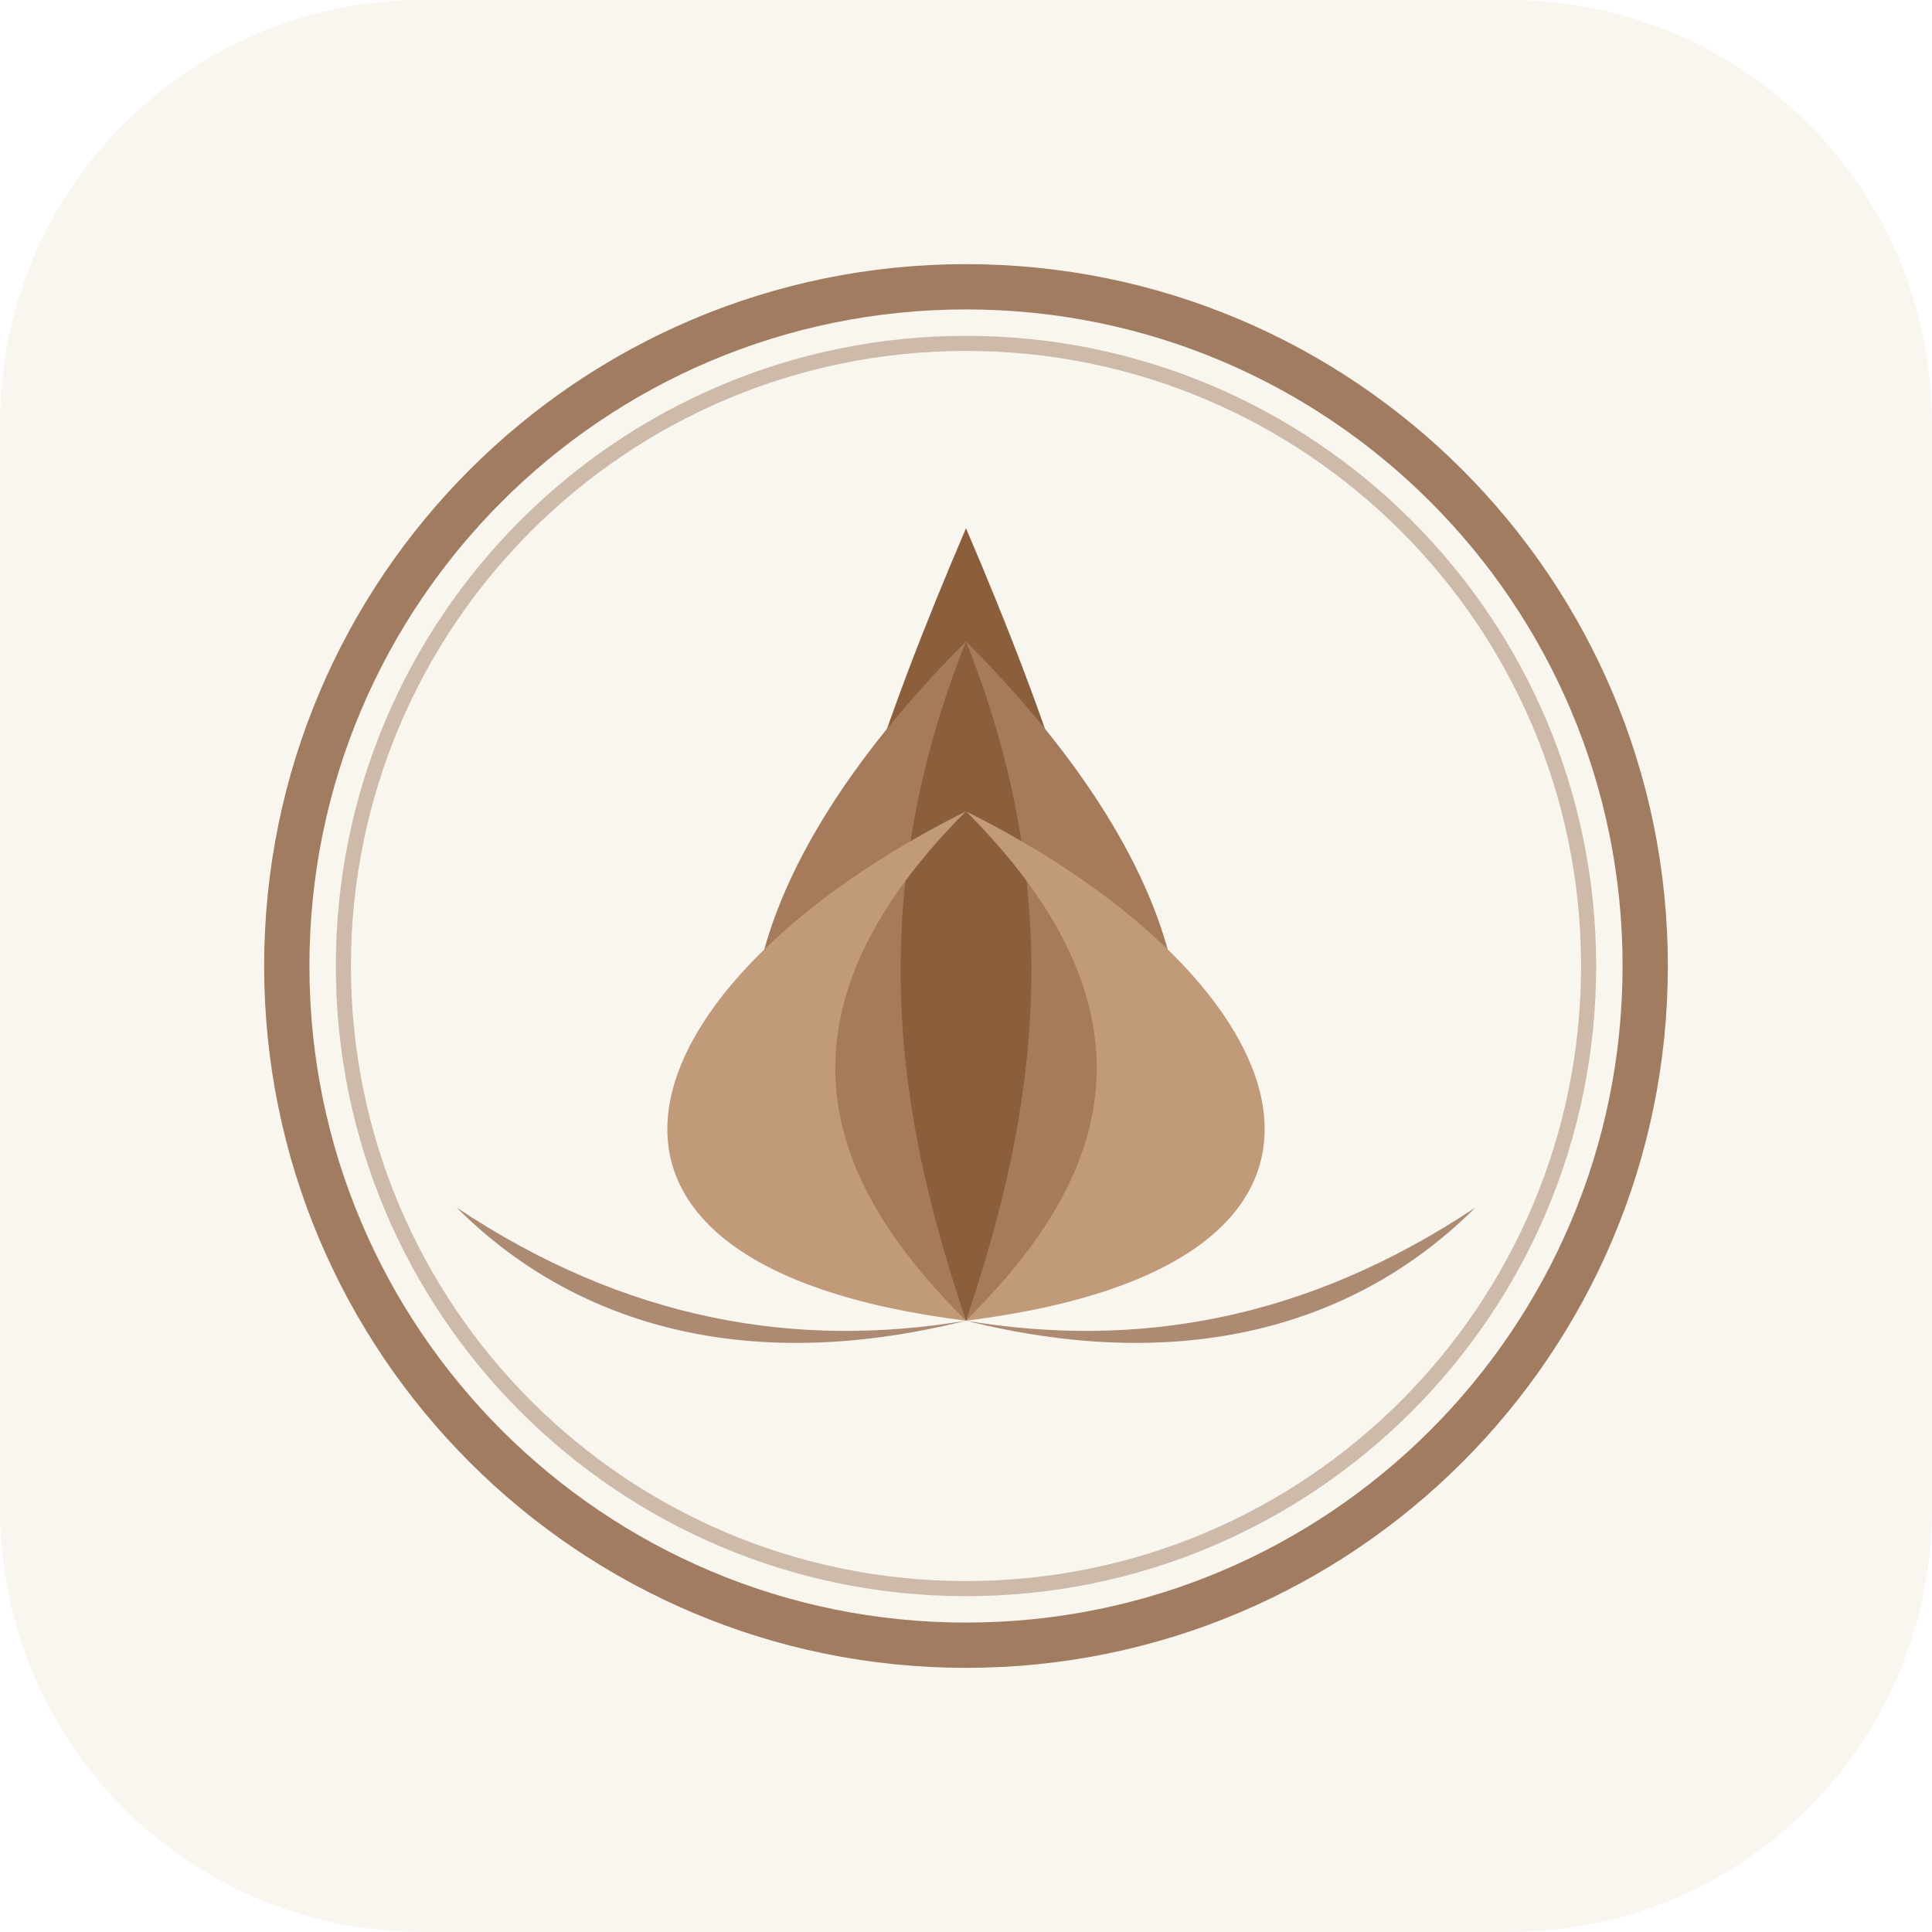
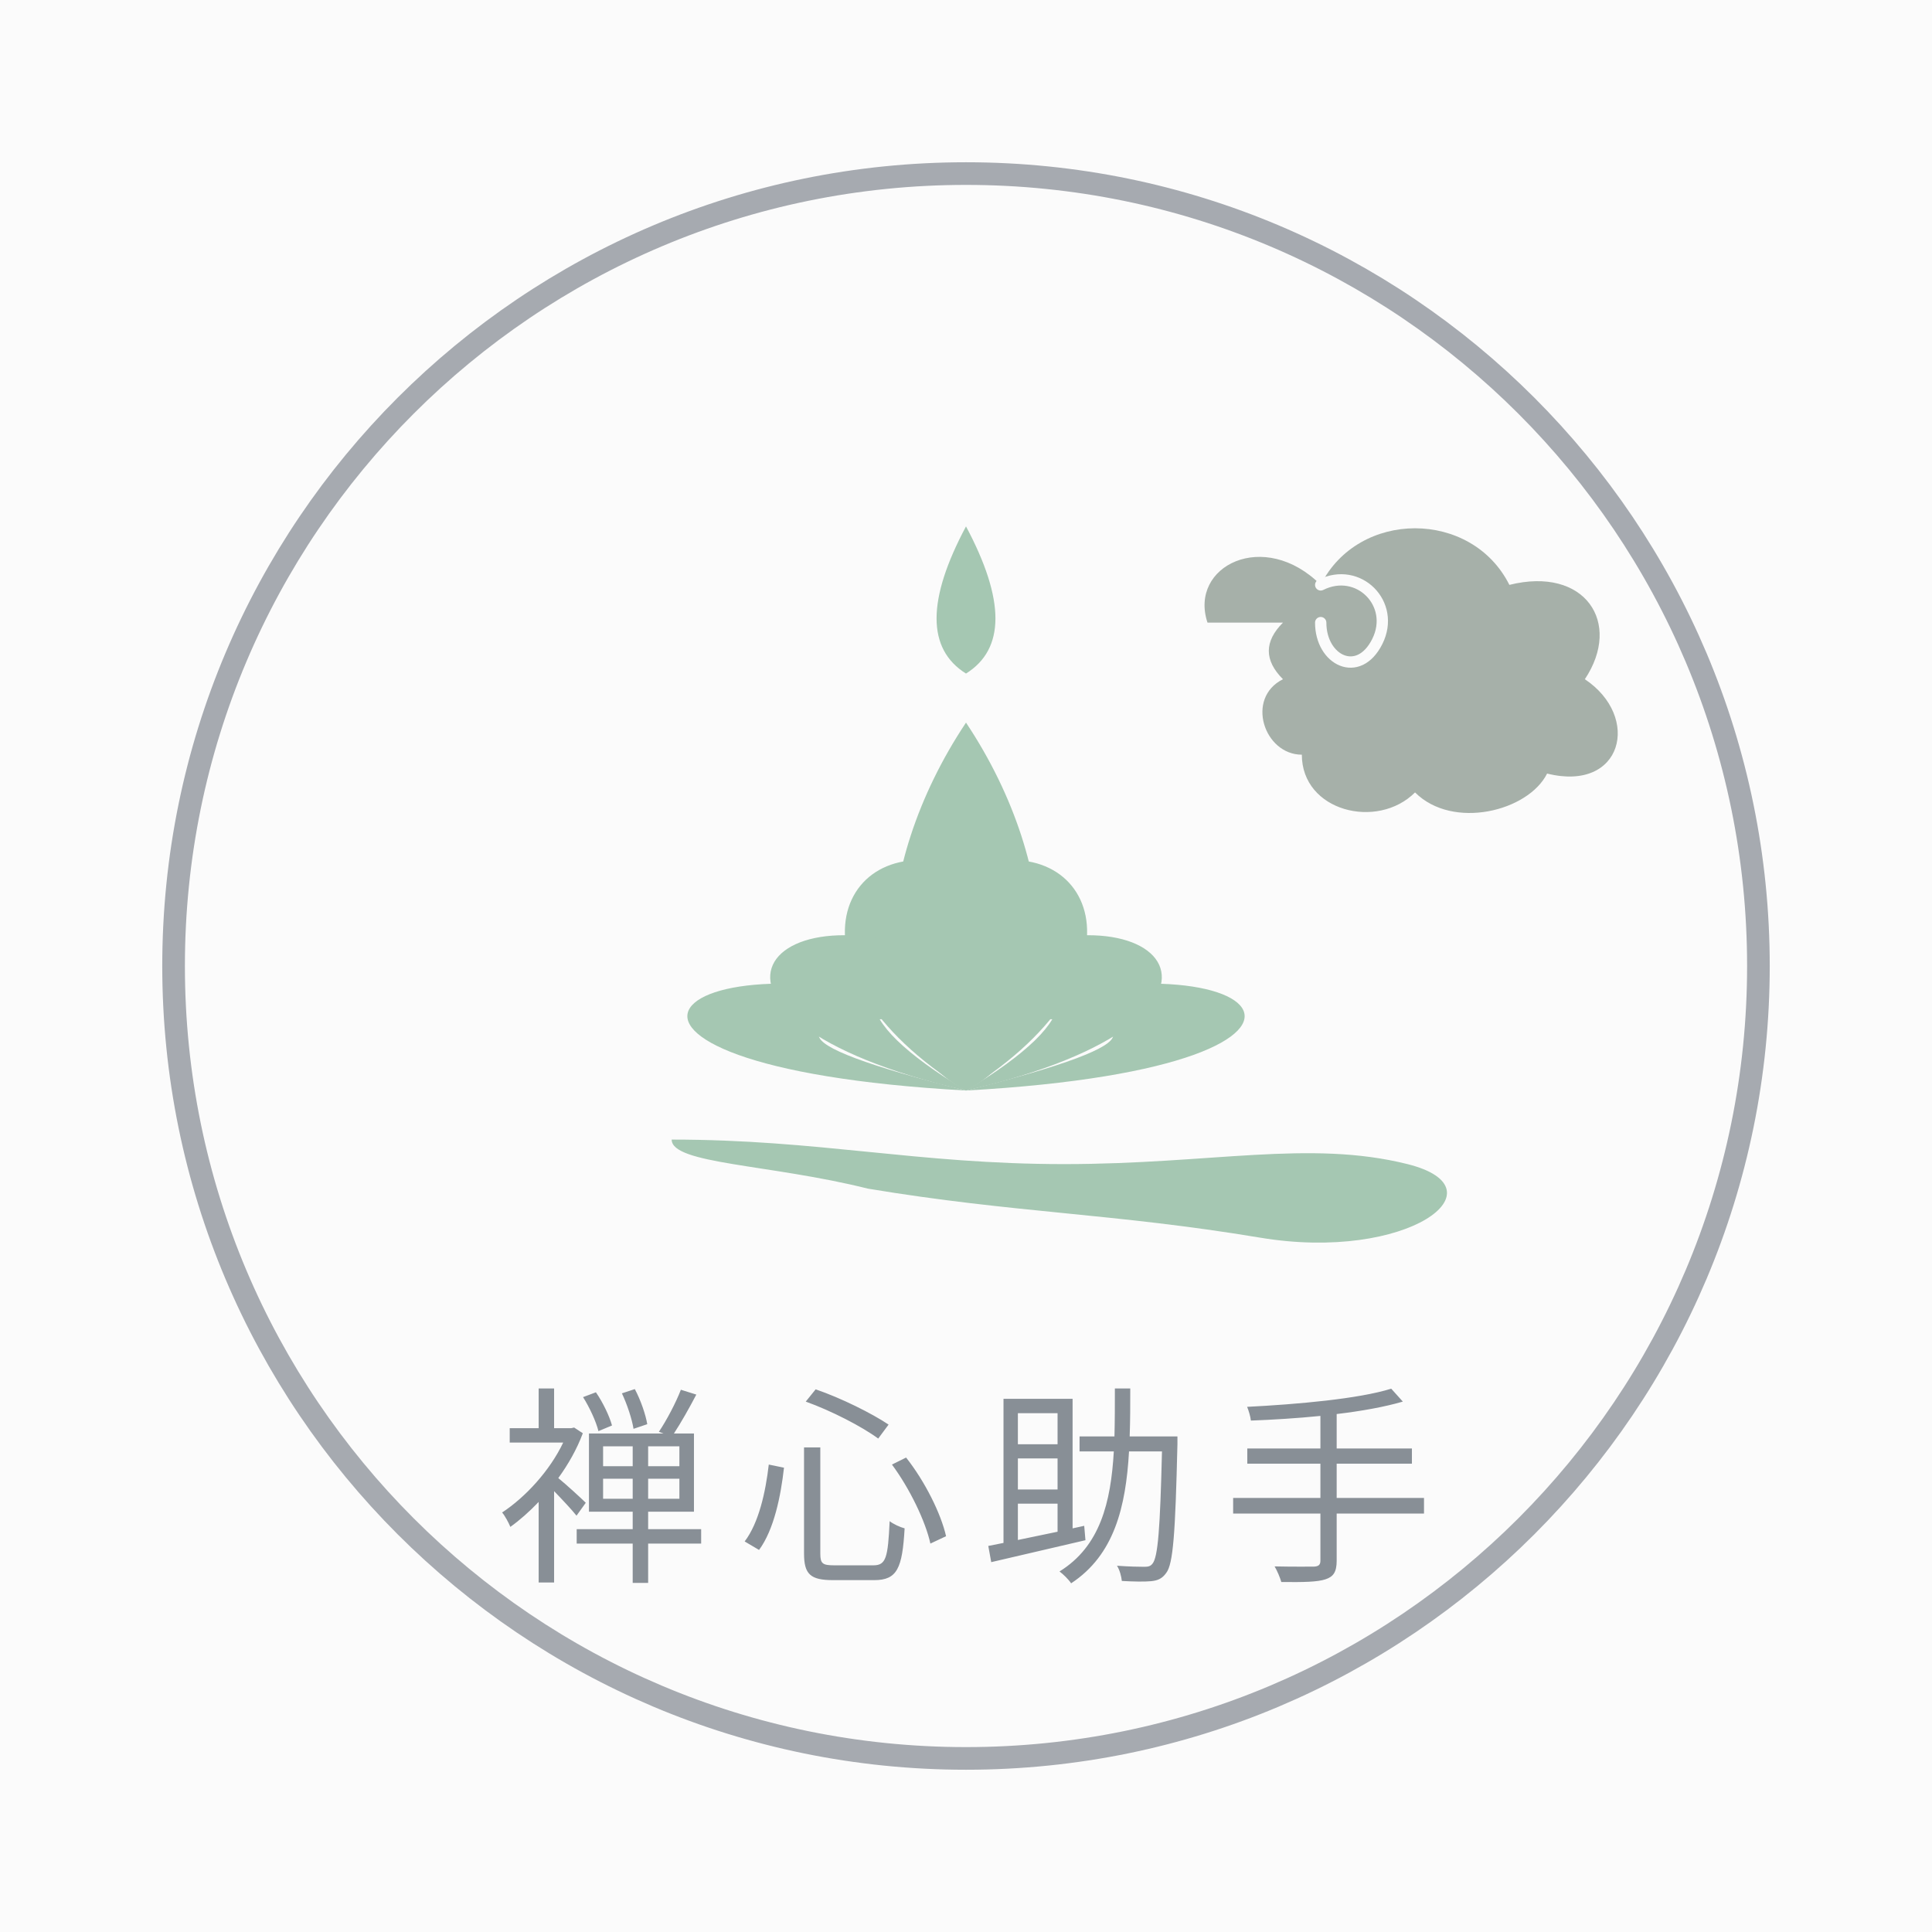
<svg xmlns="http://www.w3.org/2000/svg" viewBox="0 0 512 512">
-   <rect width="512" height="512" rx="112" fill="#F9F6F0" />
-   <circle cx="256" cy="256" r="180" fill="none" stroke="#8B5E3C" stroke-width="12" opacity="0.8" />
-   <circle cx="256" cy="256" r="165" fill="none" stroke="#8B5E3C" stroke-width="4" opacity="0.4" />
-   <g transform="translate(256, 320) scale(1.5)">
-     <path d="M0,-120 C30,-50 40,0 0,20 C-40,0 -30,-50 0,-120 Z" fill="#8B5E3C" />
-     <path d="M0,-100 C40,-60 60,-10 0,20 C10,-10 20,-50 0,-100 Z" fill="#A67B5B" />
-     <path d="M0,-100 C-40,-60 -60,-10 0,20 C-10,-10 -20,-50 0,-100 Z" fill="#A67B5B" />
-     <path d="M0,-70 C60,-40 80,10 0,20 C20,0 40,-30 0,-70 Z" fill="#C19A7A" />
-     <path d="M0,-70 C-60,-40 -80,10 0,20 C-20,0 -40,-30 0,-70 Z" fill="#C19A7A" />
-     <path d="M0,20 C40,30 70,20 90,0 C60,20 30,25 0,20 Z" fill="#8B5E3C" opacity="0.7" />
-     <path d="M0,20 C-40,30 -70,20 -90,0 C-60,20 -30,25 0,20 Z" fill="#8B5E3C" opacity="0.7" />
+   <rect width="512" height="512" fill="#FBFBFB" />
+   <circle cx="256" cy="256" r="210" fill="none" stroke="#A6AAB0" stroke-width="6" />
+   <path d="M320,165 c-5,-15 15,-25 30,-10 c10,-20 40,-20 50,0 c20,-5 30,10 20,25 c15,10 10,30 -10,25 c-5,10 -25,15 -35,5 c-10,10 -30,5 -30,-10 c-10,0 -15,-15 -5,-20 c-5,-5 -5,-10 0,-15 z" fill="#A6B0A9" />
+   <path d="M350,155 c10,-5 20,5 15,15 c-5,10 -15,5 -15,-5" fill="none" stroke="#FBFBFB" stroke-width="3" stroke-linecap="round" />
+   <g transform="translate(256, 250) scale(1.3)">
+     <path d="M 0 -85 C 8 -70, 8 -60, 0 -55 C -8 -60, -8 -70, 0 -85 Z" fill="#A5C7B2" />
+     <path d="M 0 -45 C 20 -15, 20 20, 0 30 C -20 20, -20 -15, 0 -45 Z" fill="#A5C7B2" />
+     <path d="M 0 -15 C 25 -25, 40 5, 0 30 C 10 10, 10 -5, 0 -15 Z" fill="#A5C7B2" />
+     <path d="M 0 -15 C -25 -25, -40 5, 0 30 C -10 10, -10 -5, 0 -15 Z" fill="#A5C7B2" />
+     <path d="M 0 5 C 40 -15, 65 15, 0 30 C 25 15, 25 5, 0 5 Z" fill="#A5C7B2" />
+     <path d="M 0 5 C -40 -15, -65 15, 0 30 C -25 15, -25 5, 0 5 Z" fill="#A5C7B2" />
+     <path d="M 0 15 C 60 -5, 90 25, 0 30 C 40 20, 40 15, 0 15 Z" fill="#A5C7B2" />
+     <path d="M 0 15 C -60 -5, -90 25, 0 30 C -40 20, -40 15, 0 15 Z" fill="#A5C7B2" />
+     <path d="M -60 40 C -30 40, -10 45, 20 45 C 50 45, 70 40, 90 45 C 110 50, 90 65, 60 60 C 30 55, 10 55, -20 50 C -40 45, -60 45, -60 40 Z" fill="#A5C7B2" />
  </g>
+   <text x="256" y="415" font-family="'Kaiti SC', 'STKaiti', 'KaiTi', serif" font-size="56" fill="#888F96" text-anchor="middle" letter-spacing="8">禅心助手</text>
</svg>
